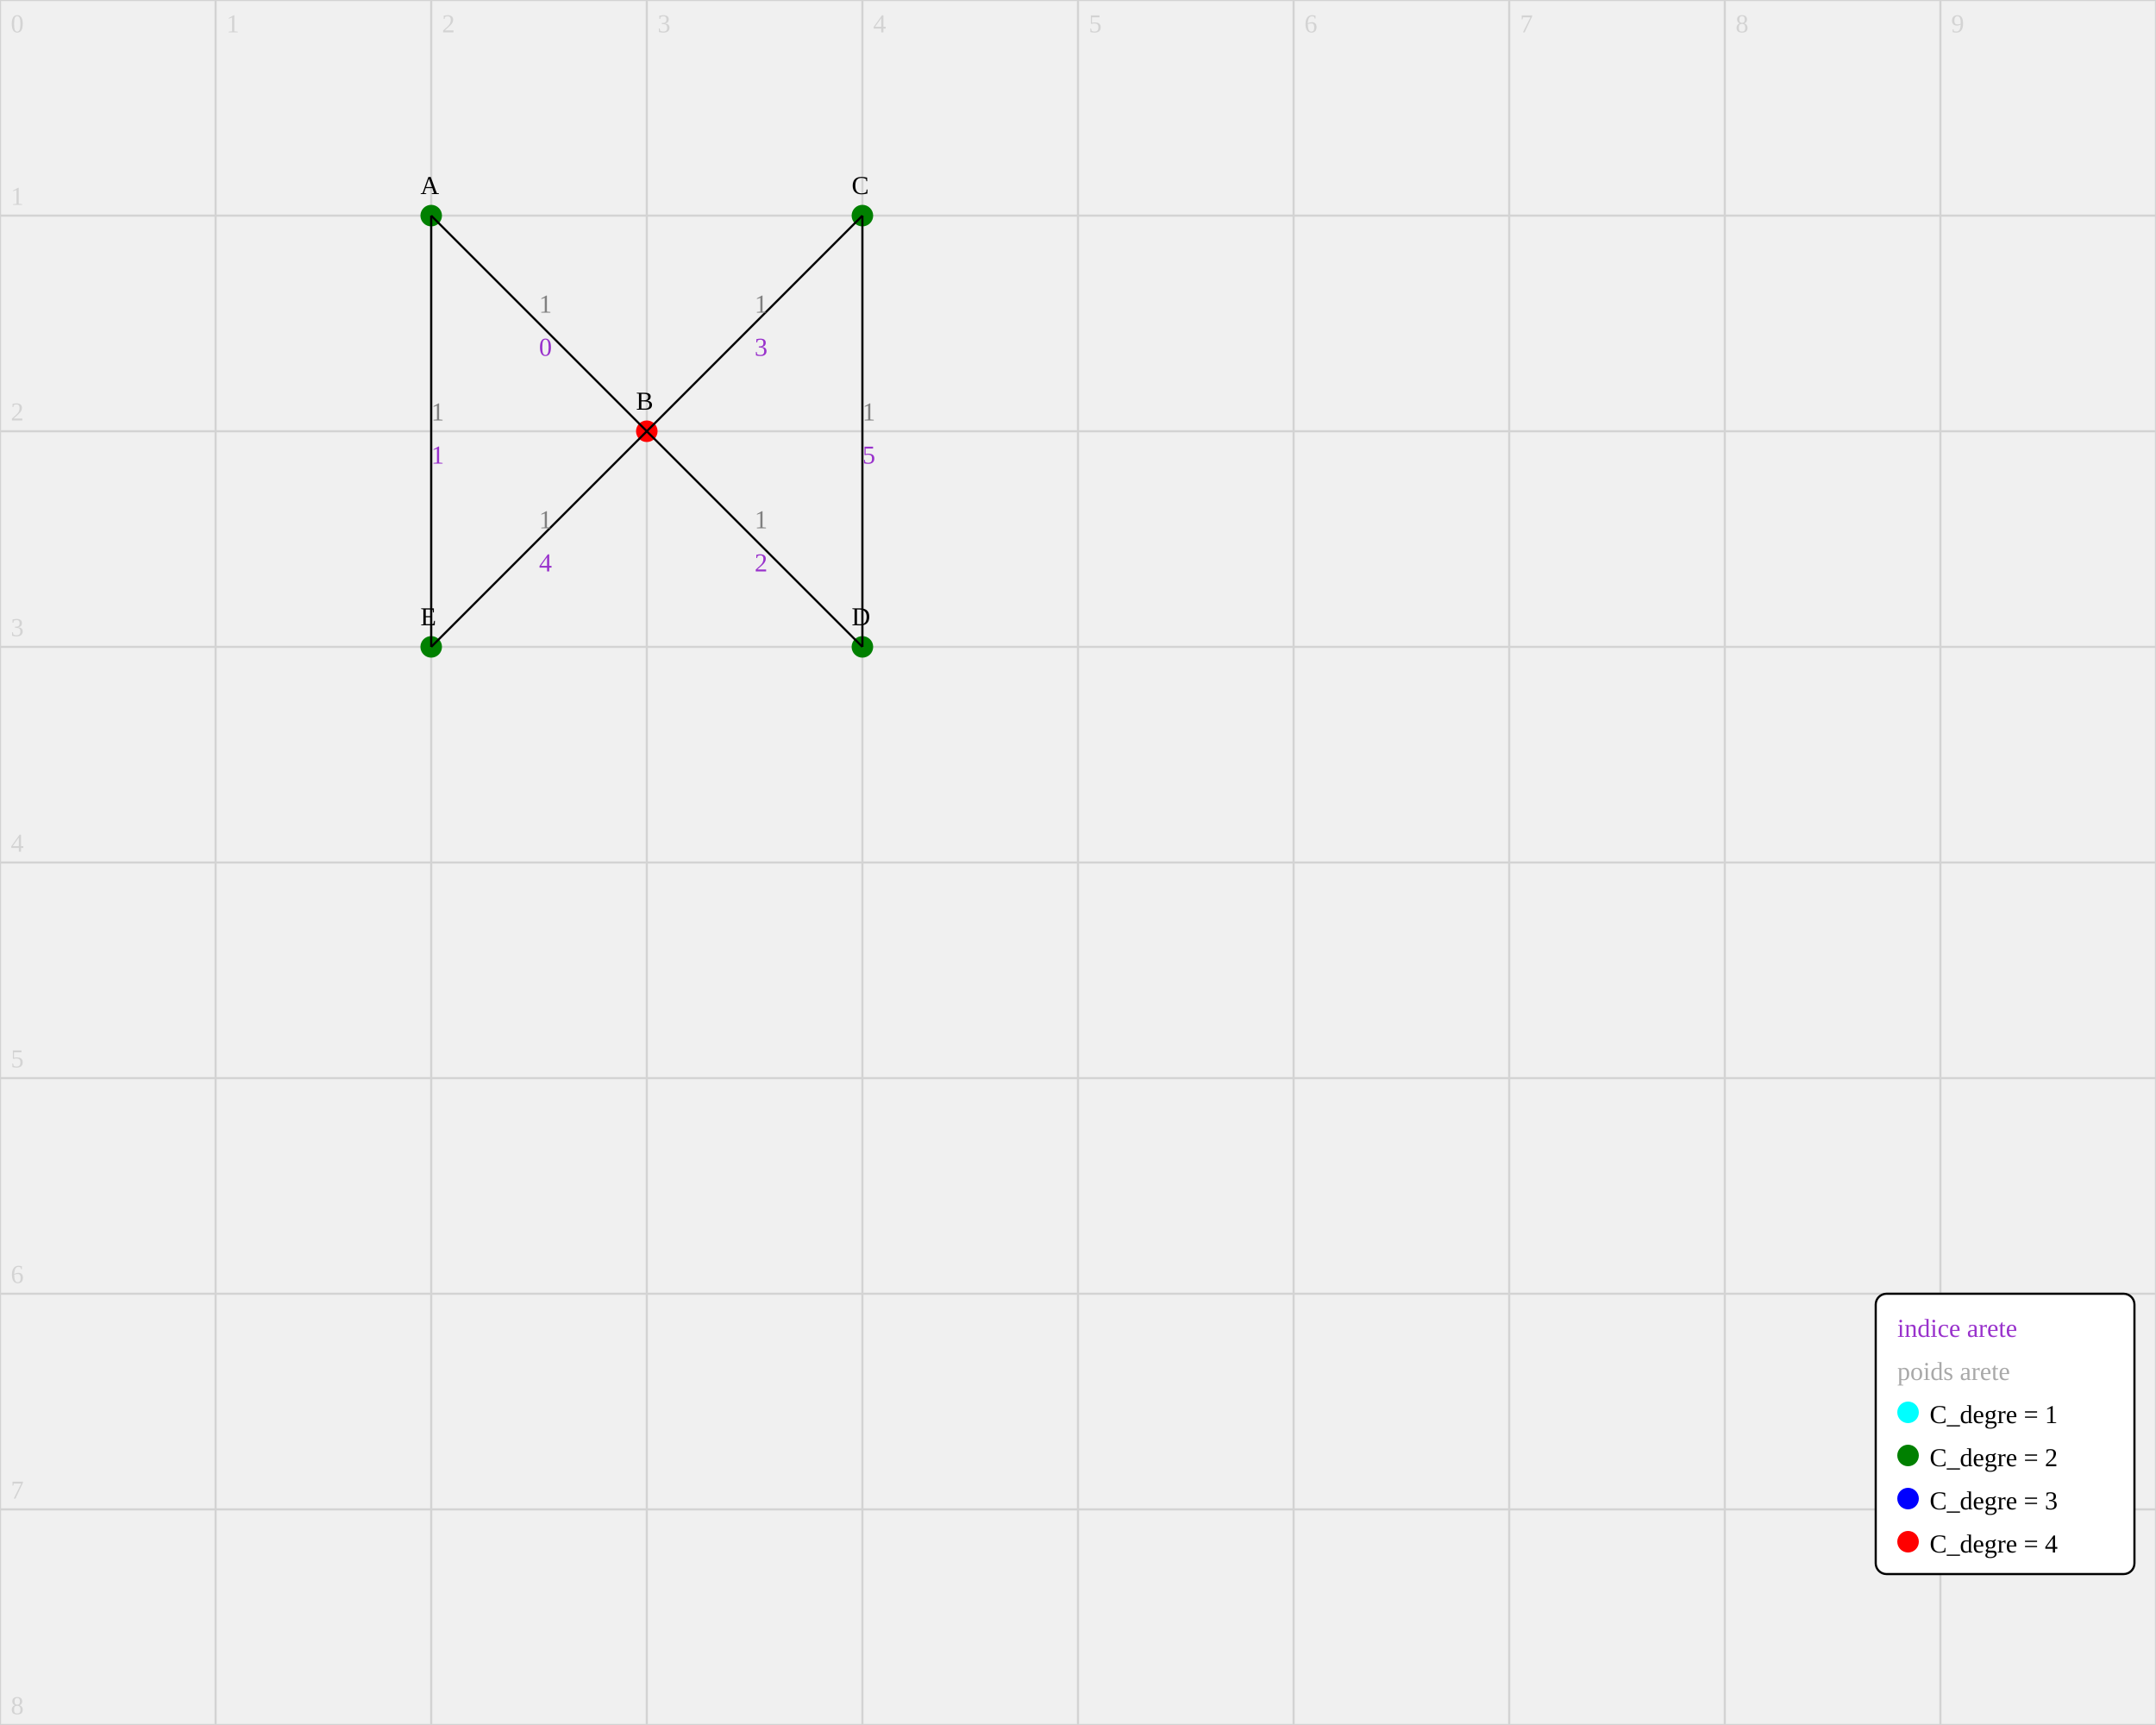
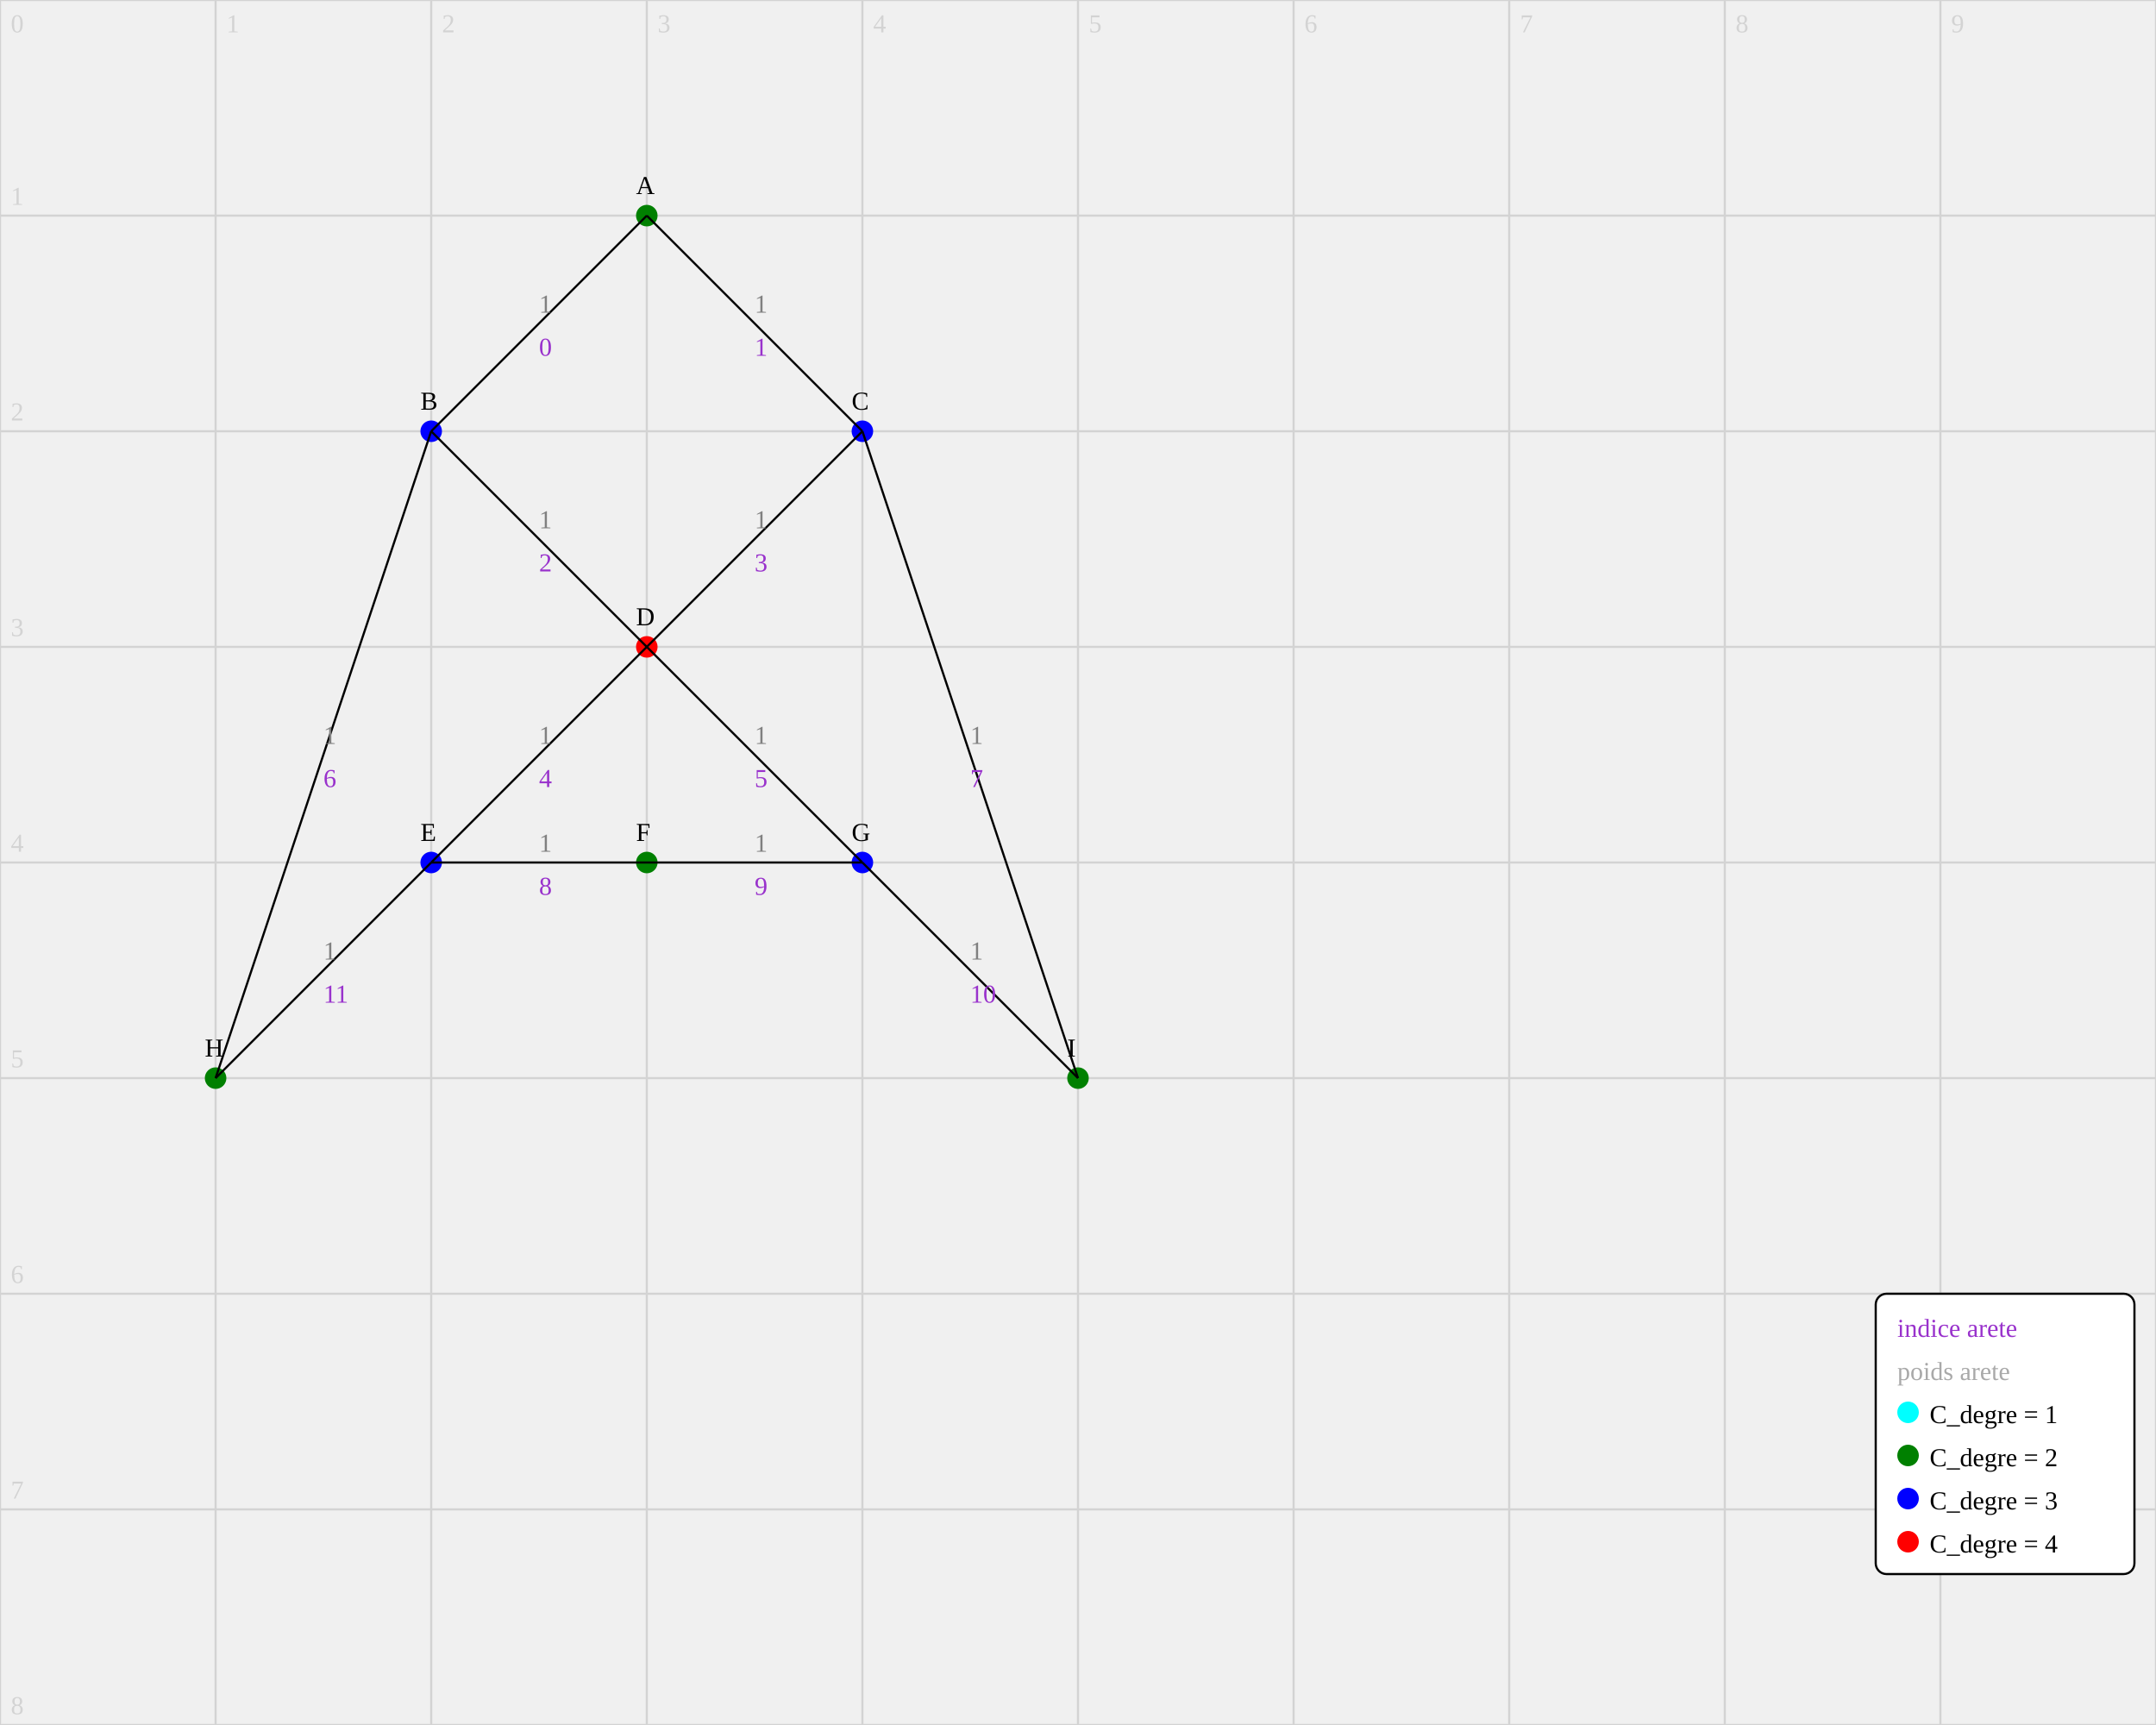
<svg xmlns="http://www.w3.org/2000/svg" version="1.1" width="1000" height="800">
  <line x1="0" y1="0" x2="1000" y2="0" stroke="lightgrey" />
  <text x="5" y="-5" fill="lightgrey">0</text>
  <line x1="0" y1="100" x2="1000" y2="100" stroke="lightgrey" />
  <text x="5" y="95" fill="lightgrey">1</text>
  <line x1="0" y1="200" x2="1000" y2="200" stroke="lightgrey" />
  <text x="5" y="195" fill="lightgrey">2</text>
  <line x1="0" y1="300" x2="1000" y2="300" stroke="lightgrey" />
  <text x="5" y="295" fill="lightgrey">3</text>
  <line x1="0" y1="400" x2="1000" y2="400" stroke="lightgrey" />
  <text x="5" y="395" fill="lightgrey">4</text>
  <line x1="0" y1="500" x2="1000" y2="500" stroke="lightgrey" />
  <text x="5" y="495" fill="lightgrey">5</text>
  <line x1="0" y1="600" x2="1000" y2="600" stroke="lightgrey" />
  <text x="5" y="595" fill="lightgrey">6</text>
  <line x1="0" y1="700" x2="1000" y2="700" stroke="lightgrey" />
  <text x="5" y="695" fill="lightgrey">7</text>
  <line x1="0" y1="800" x2="1000" y2="800" stroke="lightgrey" />
  <text x="5" y="795" fill="lightgrey">8</text>
  <line x1="0" y1="0" x2="0" y2="800" stroke="lightgrey" />
  <text x="5" y="15" fill="lightgrey">0</text>
  <line x1="100" y1="0" x2="100" y2="800" stroke="lightgrey" />
  <text x="105" y="15" fill="lightgrey">1</text>
  <line x1="200" y1="0" x2="200" y2="800" stroke="lightgrey" />
  <text x="205" y="15" fill="lightgrey">2</text>
  <line x1="300" y1="0" x2="300" y2="800" stroke="lightgrey" />
  <text x="305" y="15" fill="lightgrey">3</text>
  <line x1="400" y1="0" x2="400" y2="800" stroke="lightgrey" />
  <text x="405" y="15" fill="lightgrey">4</text>
  <line x1="500" y1="0" x2="500" y2="800" stroke="lightgrey" />
  <text x="505" y="15" fill="lightgrey">5</text>
  <line x1="600" y1="0" x2="600" y2="800" stroke="lightgrey" />
  <text x="605" y="15" fill="lightgrey">6</text>
  <line x1="700" y1="0" x2="700" y2="800" stroke="lightgrey" />
  <text x="705" y="15" fill="lightgrey">7</text>
  <line x1="800" y1="0" x2="800" y2="800" stroke="lightgrey" />
  <text x="805" y="15" fill="lightgrey">8</text>
  <line x1="900" y1="0" x2="900" y2="800" stroke="lightgrey" />
  <text x="905" y="15" fill="lightgrey">9</text>
  <line x1="1000" y1="0" x2="1000" y2="800" stroke="lightgrey" />
  <text x="1005" y="15" fill="lightgrey">10</text>
-   <circle cx="200" cy="100" r="5" fill="green" />
-   <text x="195" y="90" fill="black">A</text>
-   <circle cx="300" cy="200" r="5" fill="red" />
-   <text x="295" y="190" fill="black">B</text>
-   <circle cx="400" cy="100" r="5" fill="green" />
-   <text x="395" y="90" fill="black">C</text>
-   <circle cx="400" cy="300" r="5" fill="green" />
-   <text x="395" y="290" fill="black">D</text>
-   <circle cx="200" cy="300" r="5" fill="green" />
-   <text x="195" y="290" fill="black">E</text>
-   <line x1="200" y1="100" x2="300" y2="200" stroke="black" />
+   <circle cx="300" cy="100" r="5" fill="green" />
+   <text x="295" y="90" fill="black">A</text>
+   <circle cx="200" cy="200" r="5" fill="blue" />
+   <text x="195" y="190" fill="black">B</text>
+   <circle cx="400" cy="200" r="5" fill="blue" />
+   <text x="395" y="190" fill="black">C</text>
+   <circle cx="300" cy="300" r="5" fill="red" />
+   <text x="295" y="290" fill="black">D</text>
+   <circle cx="200" cy="400" r="5" fill="blue" />
+   <text x="195" y="390" fill="black">E</text>
+   <circle cx="300" cy="400" r="5" fill="green" />
+   <text x="295" y="390" fill="black">F</text>
+   <circle cx="400" cy="400" r="5" fill="blue" />
+   <text x="395" y="390" fill="black">G</text>
+   <circle cx="100" cy="500" r="5" fill="green" />
+   <text x="95" y="490" fill="black">H</text>
+   <circle cx="500" cy="500" r="5" fill="green" />
+   <text x="495" y="490" fill="black">I</text>
+   <line x1="300" y1="100" x2="200" y2="200" stroke="black" />
  <text x="250" y="165" fill="darkorchid">0</text>
  <text x="250" y="145" fill="grey">1</text>
-   <line x1="200" y1="100" x2="200" y2="300" stroke="black" />
-   <text x="200" y="215" fill="darkorchid">1</text>
-   <text x="200" y="195" fill="grey">1</text>
-   <line x1="300" y1="200" x2="400" y2="300" stroke="black" />
-   <text x="350" y="265" fill="darkorchid">2</text>
+   <line x1="300" y1="100" x2="400" y2="200" stroke="black" />
+   <text x="350" y="165" fill="darkorchid">1</text>
+   <text x="350" y="145" fill="grey">1</text>
+   <line x1="200" y1="200" x2="300" y2="300" stroke="black" />
+   <text x="250" y="265" fill="darkorchid">2</text>
+   <text x="250" y="245" fill="grey">1</text>
+   <line x1="400" y1="200" x2="300" y2="300" stroke="black" />
+   <text x="350" y="265" fill="darkorchid">3</text>
  <text x="350" y="245" fill="grey">1</text>
-   <line x1="400" y1="100" x2="300" y2="200" stroke="black" />
-   <text x="350" y="165" fill="darkorchid">3</text>
-   <text x="350" y="145" fill="grey">1</text>
-   <line x1="300" y1="200" x2="200" y2="300" stroke="black" />
-   <text x="250" y="265" fill="darkorchid">4</text>
-   <text x="250" y="245" fill="grey">1</text>
-   <line x1="400" y1="300" x2="400" y2="100" stroke="black" />
-   <text x="400" y="215" fill="darkorchid">5</text>
-   <text x="400" y="195" fill="grey">1</text>
+   <line x1="300" y1="300" x2="200" y2="400" stroke="black" />
+   <text x="250" y="365" fill="darkorchid">4</text>
+   <text x="250" y="345" fill="grey">1</text>
+   <line x1="300" y1="300" x2="400" y2="400" stroke="black" />
+   <text x="350" y="365" fill="darkorchid">5</text>
+   <text x="350" y="345" fill="grey">1</text>
+   <line x1="200" y1="200" x2="100" y2="500" stroke="black" />
+   <text x="150" y="365" fill="darkorchid">6</text>
+   <text x="150" y="345" fill="grey">1</text>
+   <line x1="400" y1="200" x2="500" y2="500" stroke="black" />
+   <text x="450" y="365" fill="darkorchid">7</text>
+   <text x="450" y="345" fill="grey">1</text>
+   <line x1="200" y1="400" x2="300" y2="400" stroke="black" />
+   <text x="250" y="415" fill="darkorchid">8</text>
+   <text x="250" y="395" fill="grey">1</text>
+   <line x1="300" y1="400" x2="400" y2="400" stroke="black" />
+   <text x="350" y="415" fill="darkorchid">9</text>
+   <text x="350" y="395" fill="grey">1</text>
+   <line x1="400" y1="400" x2="500" y2="500" stroke="black" />
+   <text x="450" y="465" fill="darkorchid">10</text>
+   <text x="450" y="445" fill="grey">1</text>
+   <line x1="200" y1="400" x2="100" y2="500" stroke="black" />
+   <text x="150" y="465" fill="darkorchid">11</text>
+   <text x="150" y="445" fill="grey">1</text>
  <rect x="870" y="600" width="120" height="130" rx="5" ry="5" fill="white" stroke="black" stroke-width="1px" />
  <text x="880" y="620" fill="darkorchid">indice arete</text>
  <text x="880" y="640" fill="darkgrey">poids arete</text>
  <circle cx="885" cy="655" r="5" fill="cyan" />
  <text x="895" y="660" fill="black">C_degre = 1</text>
  <circle cx="885" cy="675" r="5" fill="green" />
  <text x="895" y="680" fill="black">C_degre = 2</text>
  <circle cx="885" cy="695" r="5" fill="blue" />
  <text x="895" y="700" fill="black">C_degre = 3</text>
  <circle cx="885" cy="715" r="5" fill="red" />
  <text x="895" y="720" fill="black">C_degre = 4</text>
</svg>
